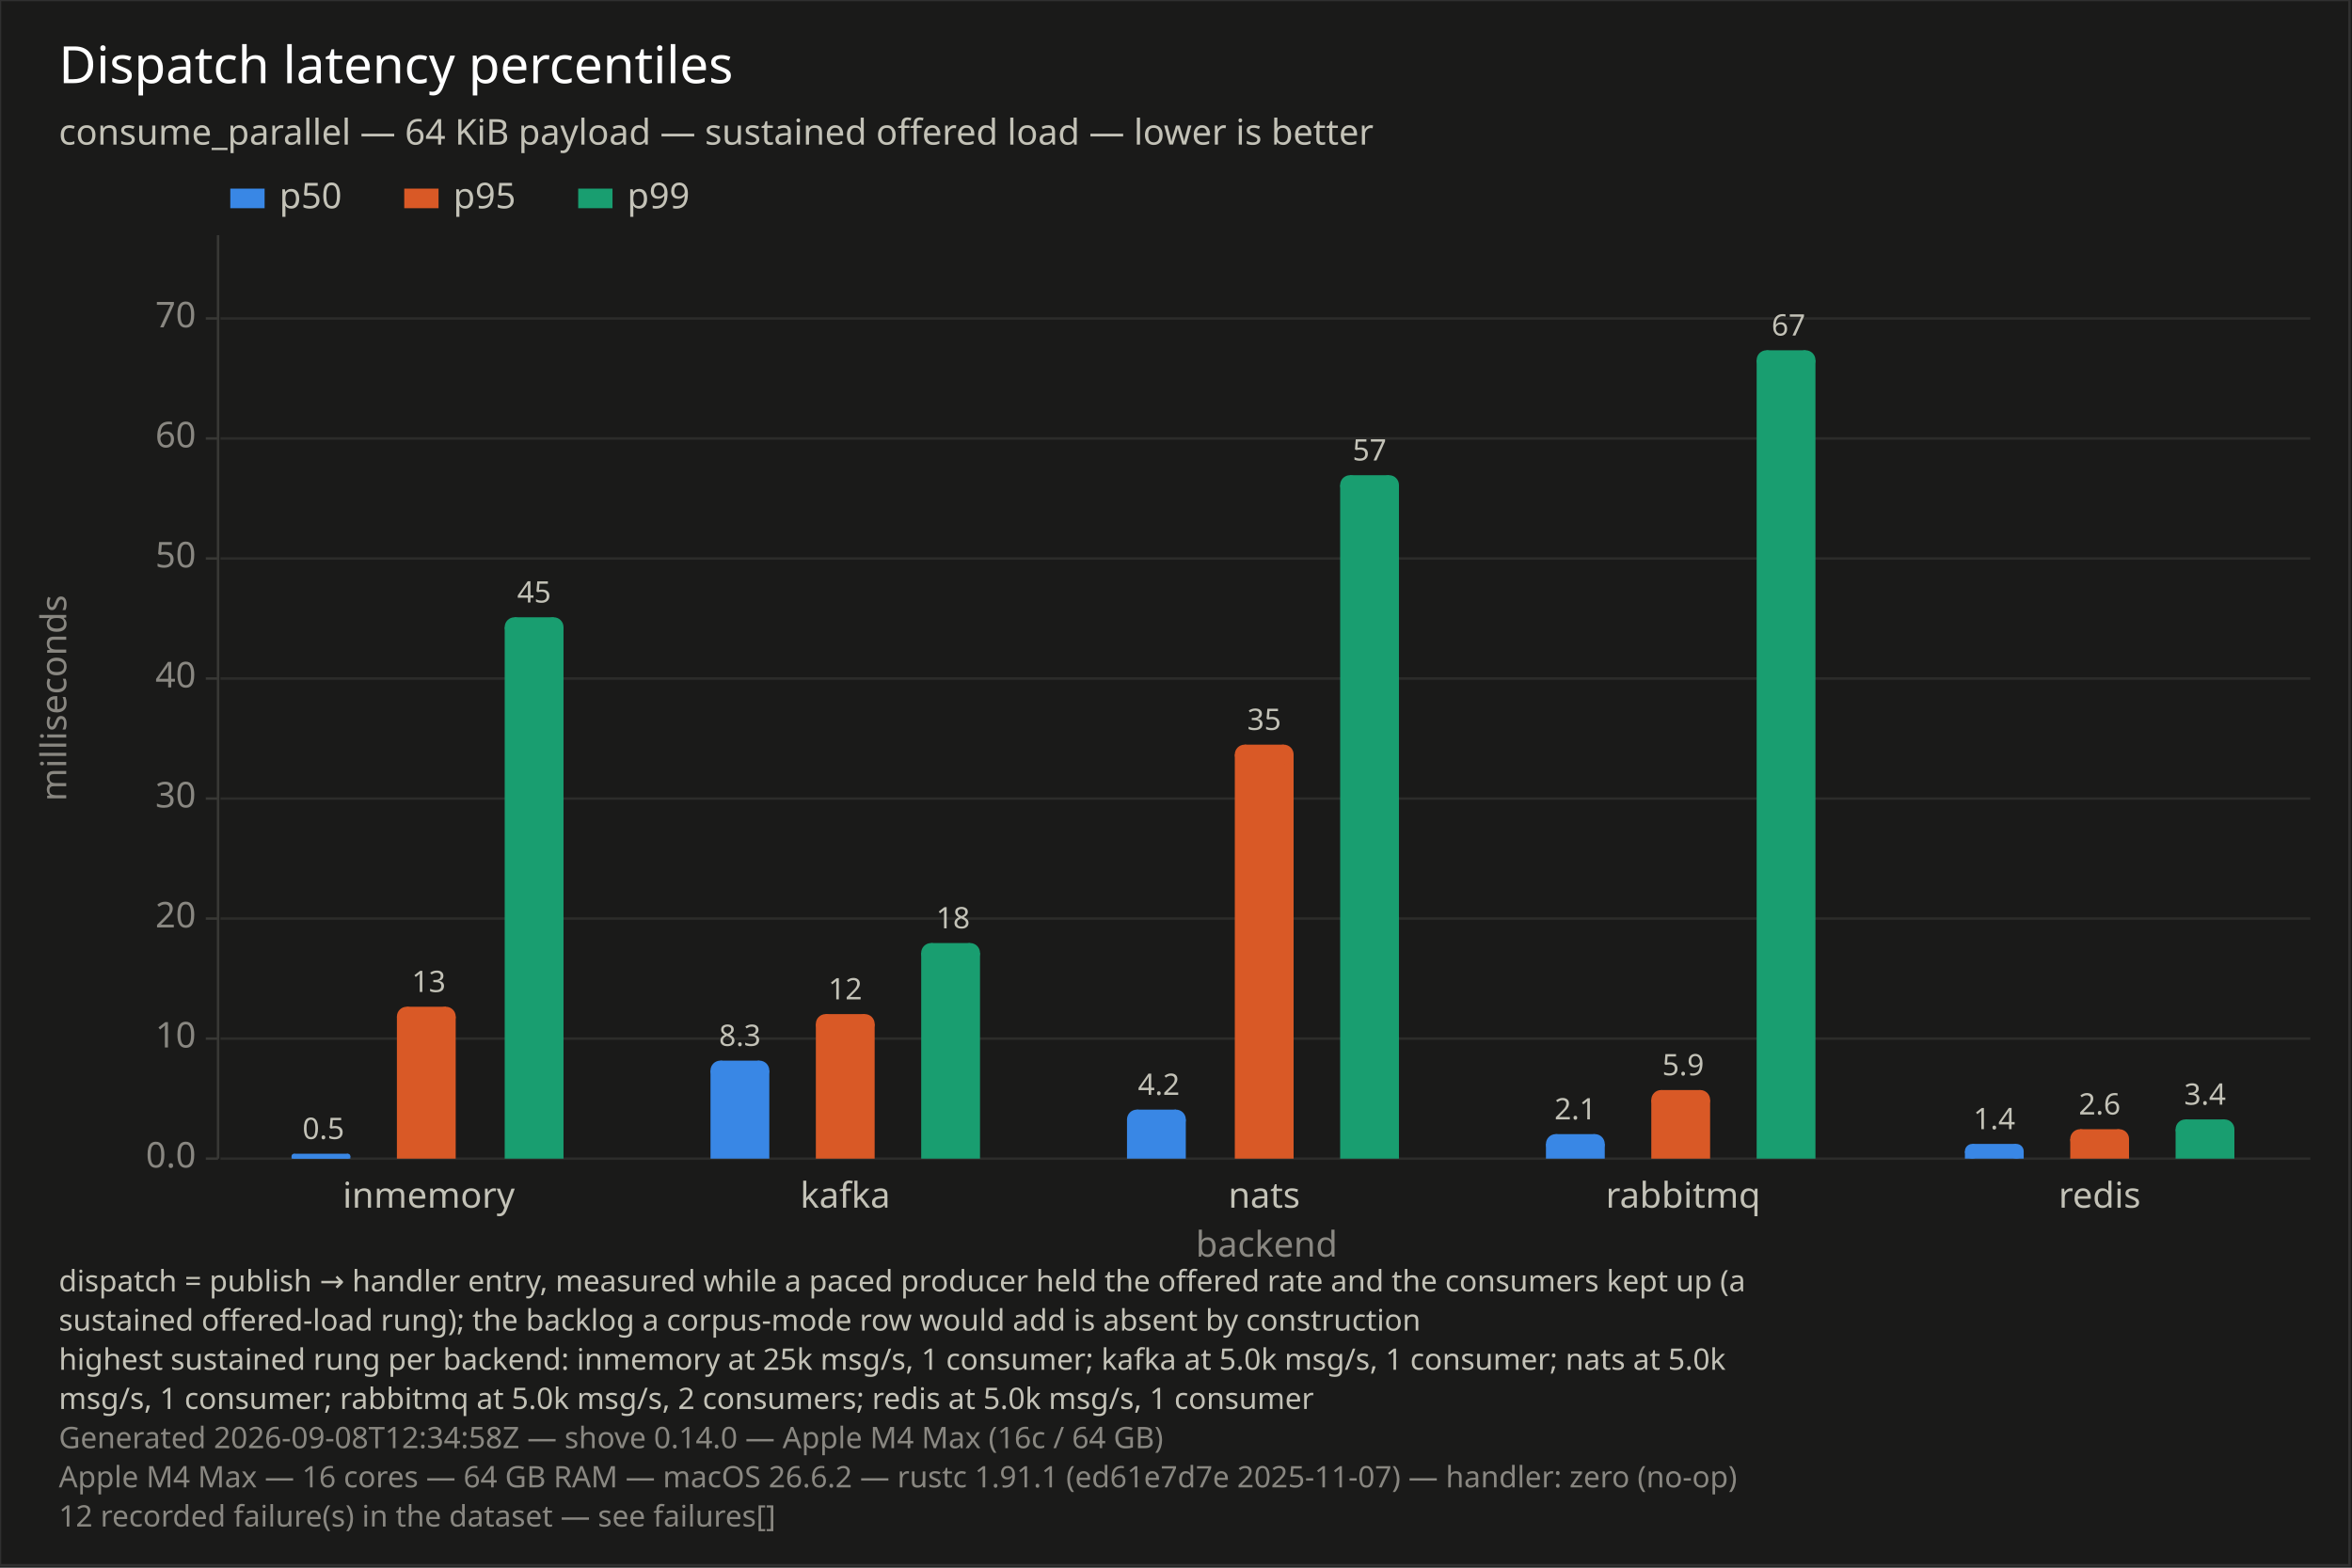
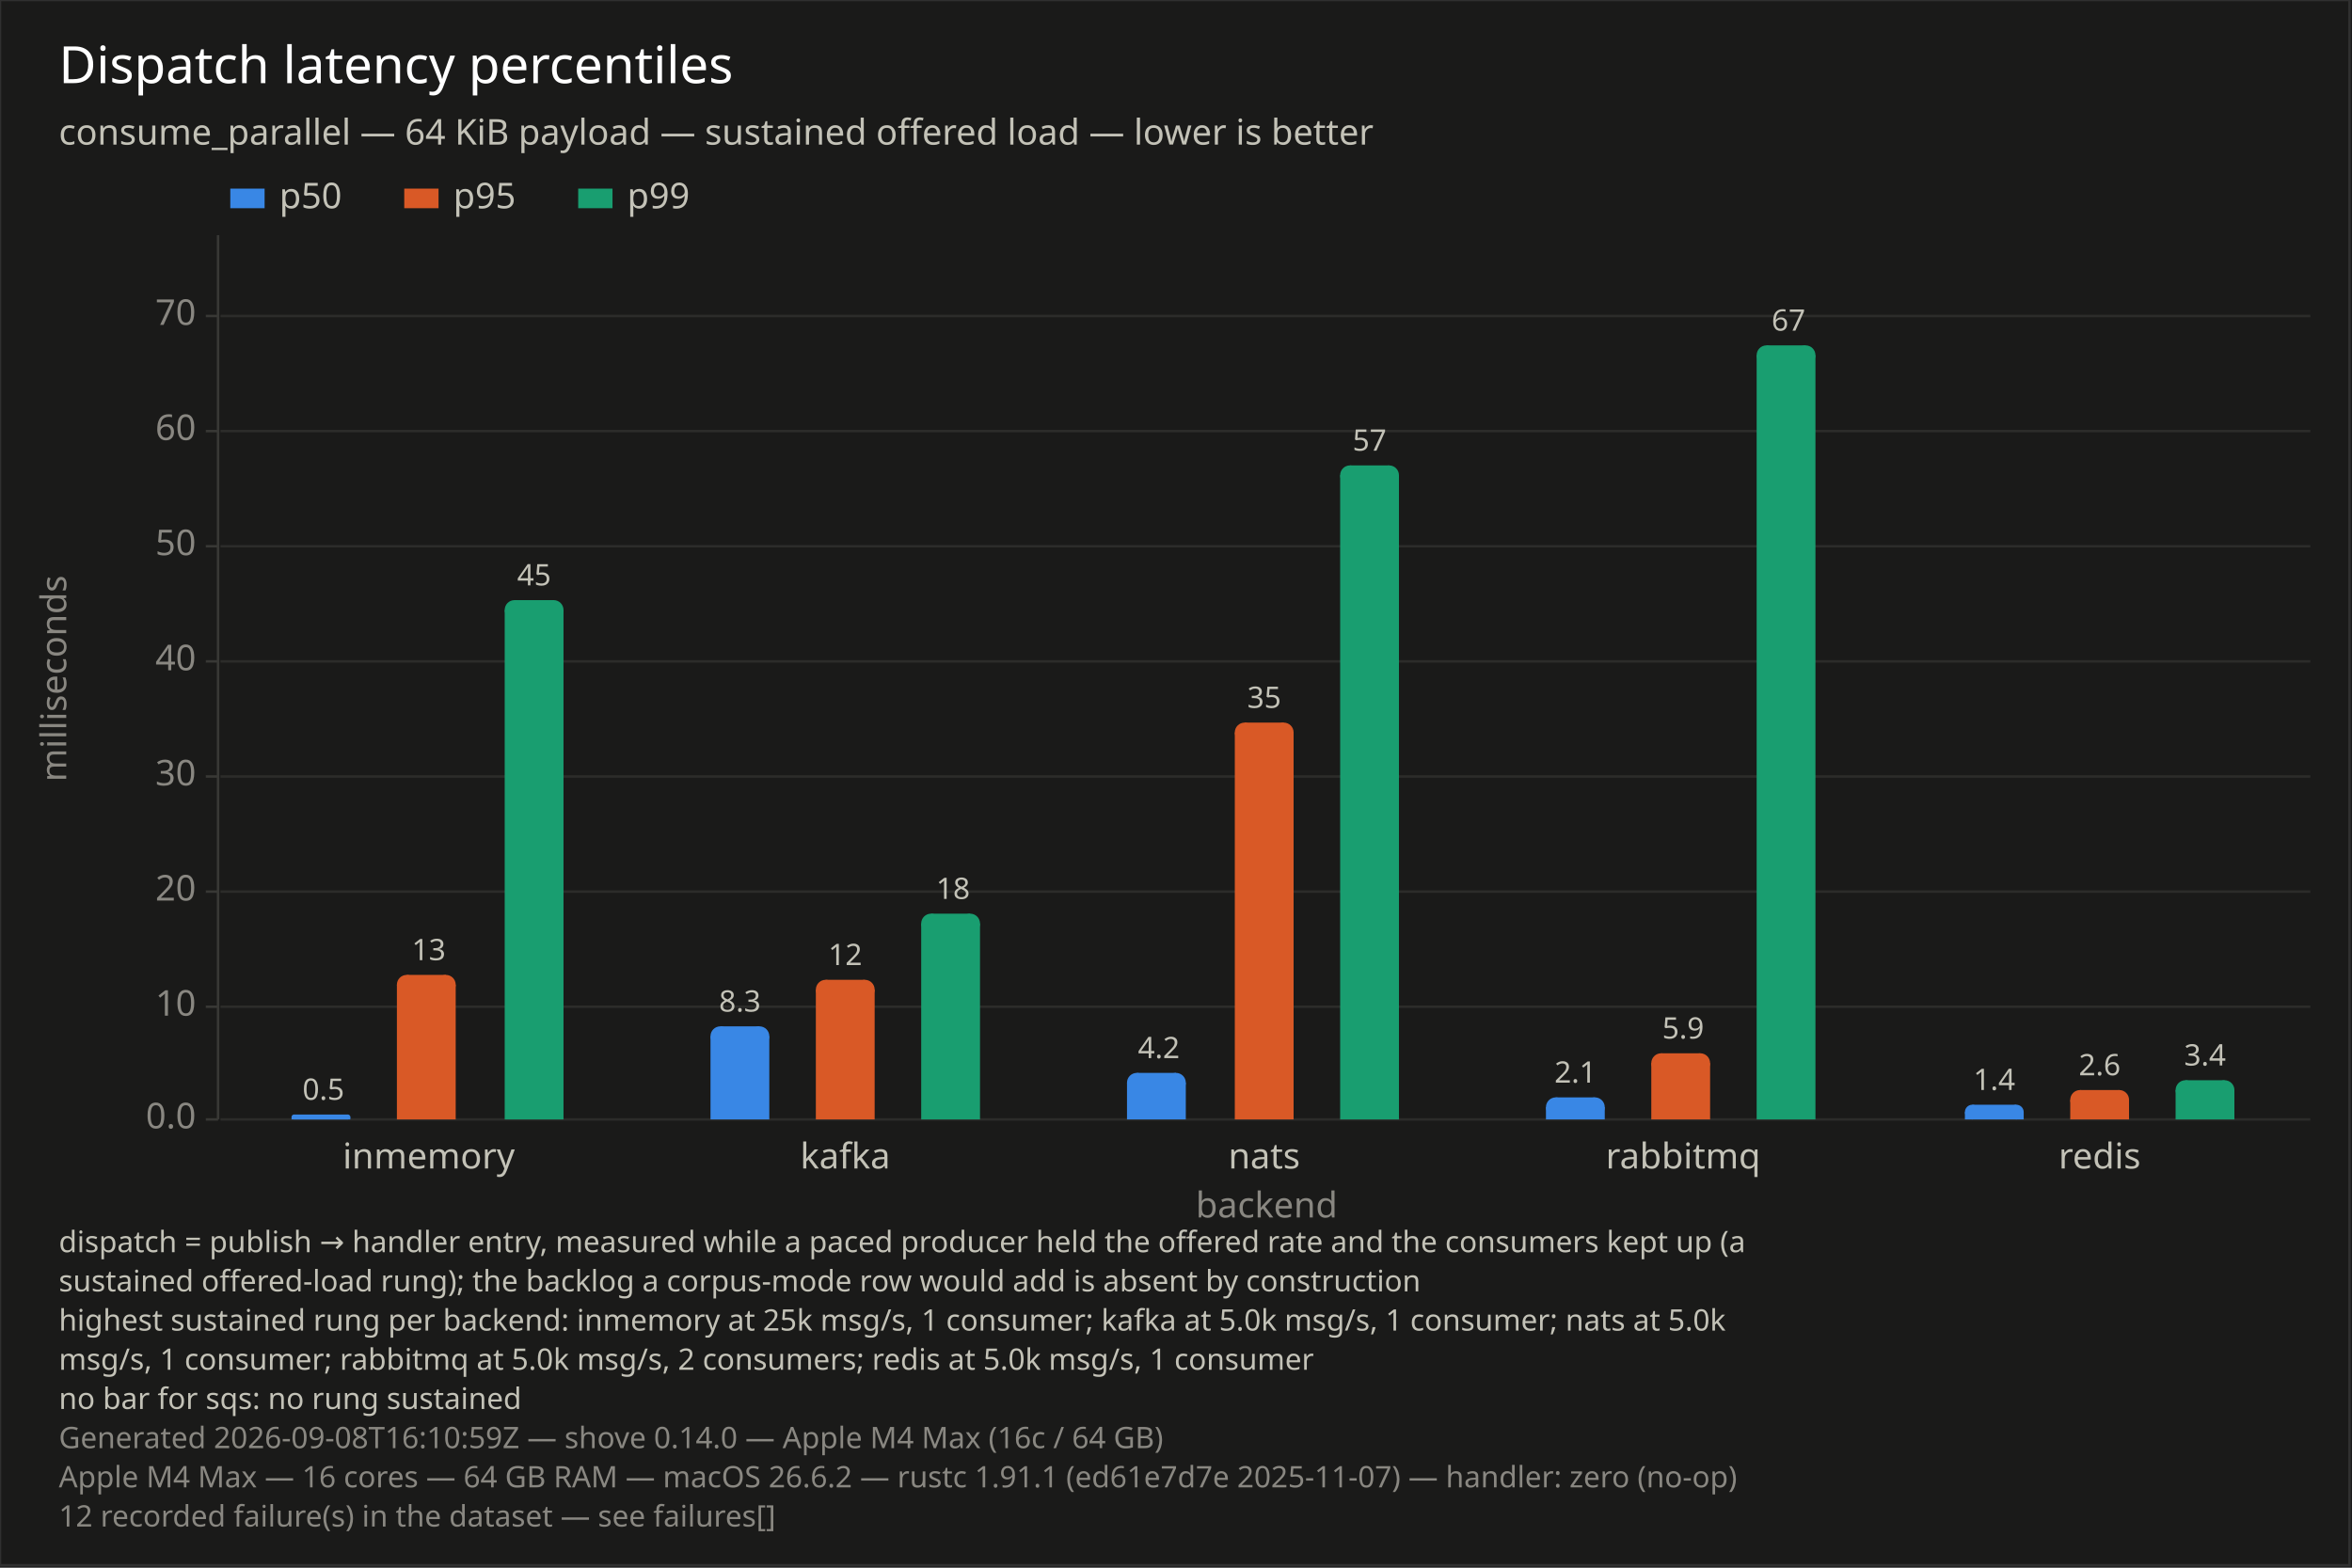
<svg xmlns="http://www.w3.org/2000/svg" width="960" height="640" viewBox="0 0 960 640">
  <rect x="0" y="0" width="960" height="640" opacity="1" fill="#1A1A19" stroke="none" />
  <rect x="0" y="0" width="959" height="639" opacity="0.1" fill="none" stroke="#FFFFFF" />
  <text x="24" y="18" dy="0.76em" text-anchor="start" font-family="sans-serif" font-size="20.968" opacity="1" fill="#FFFFFF">
Dispatch latency percentiles
</text>
  <text x="24" y="48" dy="0.76em" text-anchor="start" font-family="sans-serif" font-size="14.516" opacity="1" fill="#C3C2B7">
consume_parallel — 64 KiB payload — sustained offered load — lower is better
</text>
+   <text x="24" y="502" dy="0.76em" text-anchor="start" font-family="sans-serif" font-size="12.097" opacity="1" fill="#C3C2B7">
+ dispatch = publish → handler entry, measured while a paced producer held the offered rate and the consumers kept up (a
+ </text>
  <text x="24" y="518" dy="0.76em" text-anchor="start" font-family="sans-serif" font-size="12.097" opacity="1" fill="#C3C2B7">
- dispatch = publish → handler entry, measured while a paced producer held the offered rate and the consumers kept up (a
+ sustained offered-load rung); the backlog a corpus-mode row would add is absent by construction
</text>
  <text x="24" y="534" dy="0.76em" text-anchor="start" font-family="sans-serif" font-size="12.097" opacity="1" fill="#C3C2B7">
- sustained offered-load rung); the backlog a corpus-mode row would add is absent by construction
+ highest sustained rung per backend: inmemory at 25k msg/s, 1 consumer; kafka at 5.0k msg/s, 1 consumer; nats at 5.0k
</text>
  <text x="24" y="550" dy="0.76em" text-anchor="start" font-family="sans-serif" font-size="12.097" opacity="1" fill="#C3C2B7">
- highest sustained rung per backend: inmemory at 25k msg/s, 1 consumer; kafka at 5.0k msg/s, 1 consumer; nats at 5.0k
+ msg/s, 1 consumer; rabbitmq at 5.0k msg/s, 2 consumers; redis at 5.0k msg/s, 1 consumer
</text>
  <text x="24" y="566" dy="0.76em" text-anchor="start" font-family="sans-serif" font-size="12.097" opacity="1" fill="#C3C2B7">
- msg/s, 1 consumer; rabbitmq at 5.0k msg/s, 2 consumers; redis at 5.0k msg/s, 1 consumer
+ no bar for sqs: no rung sustained
</text>
  <text x="24" y="582" dy="0.76em" text-anchor="start" font-family="sans-serif" font-size="12.097" opacity="1" fill="#898781">
- Generated 2026-09-08T12:34:58Z — shove 0.14.0 — Apple M4 Max (16c / 64 GB)
+ Generated 2026-09-08T16:10:59Z — shove 0.14.0 — Apple M4 Max (16c / 64 GB)
</text>
  <text x="24" y="598" dy="0.76em" text-anchor="start" font-family="sans-serif" font-size="12.097" opacity="1" fill="#898781">
Apple M4 Max — 16 cores — 64 GB RAM — macOS 26.6.2 — rustc 1.91.1 (ed61e7d7e 2025-11-07) — handler: zero (no-op)
</text>
  <text x="24" y="614" dy="0.76em" text-anchor="start" font-family="sans-serif" font-size="12.097" opacity="1" fill="#898781">
12 recorded failure(s) in the dataset — see failures[]
</text>
-   <text x="16" y="285" dy="0.76em" text-anchor="middle" font-family="sans-serif" font-size="14.516" opacity="1" fill="#898781" transform="rotate(270, 16, 285)">
+   <text x="16" y="277" dy="0.76em" text-anchor="middle" font-family="sans-serif" font-size="14.516" opacity="1" fill="#898781" transform="rotate(270, 16, 277)">
milliseconds
</text>
-   <line opacity="1" stroke="#2C2C2A" stroke-width="1" x1="90" y1="473" x2="943" y2="473" />
-   <line opacity="1" stroke="#2C2C2A" stroke-width="1" x1="90" y1="424" x2="943" y2="424" />
-   <line opacity="1" stroke="#2C2C2A" stroke-width="1" x1="90" y1="375" x2="943" y2="375" />
-   <line opacity="1" stroke="#2C2C2A" stroke-width="1" x1="90" y1="326" x2="943" y2="326" />
-   <line opacity="1" stroke="#2C2C2A" stroke-width="1" x1="90" y1="277" x2="943" y2="277" />
-   <line opacity="1" stroke="#2C2C2A" stroke-width="1" x1="90" y1="228" x2="943" y2="228" />
-   <line opacity="1" stroke="#2C2C2A" stroke-width="1" x1="90" y1="179" x2="943" y2="179" />
-   <line opacity="1" stroke="#2C2C2A" stroke-width="1" x1="90" y1="130" x2="943" y2="130" />
-   <polyline fill="none" opacity="1" stroke="#383835" stroke-width="1" points="89,96 89,473 " />
-   <text x="80" y="473" dy="0.5ex" text-anchor="end" font-family="sans-serif" font-size="14.516" opacity="1" fill="#898781">
+   <line opacity="1" stroke="#2C2C2A" stroke-width="1" x1="90" y1="457" x2="943" y2="457" />
+   <line opacity="1" stroke="#2C2C2A" stroke-width="1" x1="90" y1="411" x2="943" y2="411" />
+   <line opacity="1" stroke="#2C2C2A" stroke-width="1" x1="90" y1="364" x2="943" y2="364" />
+   <line opacity="1" stroke="#2C2C2A" stroke-width="1" x1="90" y1="317" x2="943" y2="317" />
+   <line opacity="1" stroke="#2C2C2A" stroke-width="1" x1="90" y1="270" x2="943" y2="270" />
+   <line opacity="1" stroke="#2C2C2A" stroke-width="1" x1="90" y1="223" x2="943" y2="223" />
+   <line opacity="1" stroke="#2C2C2A" stroke-width="1" x1="90" y1="176" x2="943" y2="176" />
+   <line opacity="1" stroke="#2C2C2A" stroke-width="1" x1="90" y1="129" x2="943" y2="129" />
+   <polyline fill="none" opacity="1" stroke="#383835" stroke-width="1" points="89,96 89,457 " />
+   <text x="80" y="457" dy="0.5ex" text-anchor="end" font-family="sans-serif" font-size="14.516" opacity="1" fill="#898781">
0.0
</text>
-   <polyline fill="none" opacity="1" stroke="#383835" stroke-width="1" points="84,473 89,473 " />
-   <text x="80" y="424" dy="0.5ex" text-anchor="end" font-family="sans-serif" font-size="14.516" opacity="1" fill="#898781">
+   <polyline fill="none" opacity="1" stroke="#383835" stroke-width="1" points="84,457 89,457 " />
+   <text x="80" y="411" dy="0.5ex" text-anchor="end" font-family="sans-serif" font-size="14.516" opacity="1" fill="#898781">
10
</text>
-   <polyline fill="none" opacity="1" stroke="#383835" stroke-width="1" points="84,424 89,424 " />
-   <text x="80" y="375" dy="0.5ex" text-anchor="end" font-family="sans-serif" font-size="14.516" opacity="1" fill="#898781">
+   <polyline fill="none" opacity="1" stroke="#383835" stroke-width="1" points="84,411 89,411 " />
+   <text x="80" y="364" dy="0.5ex" text-anchor="end" font-family="sans-serif" font-size="14.516" opacity="1" fill="#898781">
20
</text>
-   <polyline fill="none" opacity="1" stroke="#383835" stroke-width="1" points="84,375 89,375 " />
-   <text x="80" y="326" dy="0.5ex" text-anchor="end" font-family="sans-serif" font-size="14.516" opacity="1" fill="#898781">
+   <polyline fill="none" opacity="1" stroke="#383835" stroke-width="1" points="84,364 89,364 " />
+   <text x="80" y="317" dy="0.5ex" text-anchor="end" font-family="sans-serif" font-size="14.516" opacity="1" fill="#898781">
30
</text>
-   <polyline fill="none" opacity="1" stroke="#383835" stroke-width="1" points="84,326 89,326 " />
-   <text x="80" y="277" dy="0.5ex" text-anchor="end" font-family="sans-serif" font-size="14.516" opacity="1" fill="#898781">
+   <polyline fill="none" opacity="1" stroke="#383835" stroke-width="1" points="84,317 89,317 " />
+   <text x="80" y="270" dy="0.5ex" text-anchor="end" font-family="sans-serif" font-size="14.516" opacity="1" fill="#898781">
40
</text>
-   <polyline fill="none" opacity="1" stroke="#383835" stroke-width="1" points="84,277 89,277 " />
-   <text x="80" y="228" dy="0.5ex" text-anchor="end" font-family="sans-serif" font-size="14.516" opacity="1" fill="#898781">
+   <polyline fill="none" opacity="1" stroke="#383835" stroke-width="1" points="84,270 89,270 " />
+   <text x="80" y="223" dy="0.5ex" text-anchor="end" font-family="sans-serif" font-size="14.516" opacity="1" fill="#898781">
50
</text>
-   <polyline fill="none" opacity="1" stroke="#383835" stroke-width="1" points="84,228 89,228 " />
-   <text x="80" y="179" dy="0.5ex" text-anchor="end" font-family="sans-serif" font-size="14.516" opacity="1" fill="#898781">
+   <polyline fill="none" opacity="1" stroke="#383835" stroke-width="1" points="84,223 89,223 " />
+   <text x="80" y="176" dy="0.5ex" text-anchor="end" font-family="sans-serif" font-size="14.516" opacity="1" fill="#898781">
60
</text>
-   <polyline fill="none" opacity="1" stroke="#383835" stroke-width="1" points="84,179 89,179 " />
-   <text x="80" y="130" dy="0.5ex" text-anchor="end" font-family="sans-serif" font-size="14.516" opacity="1" fill="#898781">
+   <polyline fill="none" opacity="1" stroke="#383835" stroke-width="1" points="84,176 89,176 " />
+   <text x="80" y="129" dy="0.5ex" text-anchor="end" font-family="sans-serif" font-size="14.516" opacity="1" fill="#898781">
70
</text>
-   <polyline fill="none" opacity="1" stroke="#383835" stroke-width="1" points="84,130 89,130 " />
-   <rect x="119" y="472" width="24" height="1" opacity="1" fill="#3987E5" stroke="none" />
-   <rect x="120" y="471" width="22" height="2" opacity="1" fill="#3987E5" stroke="none" />
-   <circle cx="120" cy="472" r="1" opacity="1" fill="#3987E5" stroke="none" stroke-width="0" />
-   <circle cx="142" cy="472" r="1" opacity="1" fill="#3987E5" stroke="none" stroke-width="0" />
-   <text x="132" y="468" dy="-0.5ex" text-anchor="middle" font-family="sans-serif" font-size="12.097" opacity="1" fill="#C3C2B7">
+   <polyline fill="none" opacity="1" stroke="#383835" stroke-width="1" points="84,129 89,129 " />
+   <rect x="119" y="456" width="24" height="1" opacity="1" fill="#3987E5" stroke="none" />
+   <rect x="120" y="455" width="22" height="2" opacity="1" fill="#3987E5" stroke="none" />
+   <circle cx="120" cy="456" r="1" opacity="1" fill="#3987E5" stroke="none" stroke-width="0" />
+   <circle cx="142" cy="456" r="1" opacity="1" fill="#3987E5" stroke="none" stroke-width="0" />
+   <text x="132" y="452" dy="-0.5ex" text-anchor="middle" font-family="sans-serif" font-size="12.097" opacity="1" fill="#C3C2B7">
0.5
</text>
-   <rect x="162" y="415" width="24" height="58" opacity="1" fill="#D95926" stroke="none" />
-   <rect x="166" y="411" width="16" height="5" opacity="1" fill="#D95926" stroke="none" />
-   <circle cx="166" cy="415" r="4" opacity="1" fill="#D95926" stroke="none" stroke-width="0" />
-   <circle cx="182" cy="415" r="4" opacity="1" fill="#D95926" stroke="none" stroke-width="0" />
-   <text x="175" y="408" dy="-0.5ex" text-anchor="middle" font-family="sans-serif" font-size="12.097" opacity="1" fill="#C3C2B7">
+   <rect x="162" y="402" width="24" height="55" opacity="1" fill="#D95926" stroke="none" />
+   <rect x="166" y="398" width="16" height="5" opacity="1" fill="#D95926" stroke="none" />
+   <circle cx="166" cy="402" r="4" opacity="1" fill="#D95926" stroke="none" stroke-width="0" />
+   <circle cx="182" cy="402" r="4" opacity="1" fill="#D95926" stroke="none" stroke-width="0" />
+   <text x="175" y="395" dy="-0.5ex" text-anchor="middle" font-family="sans-serif" font-size="12.097" opacity="1" fill="#C3C2B7">
13
</text>
-   <rect x="206" y="256" width="24" height="217" opacity="1" fill="#199E70" stroke="none" />
-   <rect x="210" y="252" width="16" height="5" opacity="1" fill="#199E70" stroke="none" />
-   <circle cx="210" cy="256" r="4" opacity="1" fill="#199E70" stroke="none" stroke-width="0" />
-   <circle cx="226" cy="256" r="4" opacity="1" fill="#199E70" stroke="none" stroke-width="0" />
-   <text x="218" y="249" dy="-0.5ex" text-anchor="middle" font-family="sans-serif" font-size="12.097" opacity="1" fill="#C3C2B7">
+   <rect x="206" y="249" width="24" height="208" opacity="1" fill="#199E70" stroke="none" />
+   <rect x="210" y="245" width="16" height="5" opacity="1" fill="#199E70" stroke="none" />
+   <circle cx="210" cy="249" r="4" opacity="1" fill="#199E70" stroke="none" stroke-width="0" />
+   <circle cx="226" cy="249" r="4" opacity="1" fill="#199E70" stroke="none" stroke-width="0" />
+   <text x="218" y="242" dy="-0.5ex" text-anchor="middle" font-family="sans-serif" font-size="12.097" opacity="1" fill="#C3C2B7">
45
</text>
-   <rect x="290" y="437" width="24" height="36" opacity="1" fill="#3987E5" stroke="none" />
-   <rect x="294" y="433" width="16" height="5" opacity="1" fill="#3987E5" stroke="none" />
-   <circle cx="294" cy="437" r="4" opacity="1" fill="#3987E5" stroke="none" stroke-width="0" />
-   <circle cx="310" cy="437" r="4" opacity="1" fill="#3987E5" stroke="none" stroke-width="0" />
-   <text x="302" y="430" dy="-0.5ex" text-anchor="middle" font-family="sans-serif" font-size="12.097" opacity="1" fill="#C3C2B7">
+   <rect x="290" y="423" width="24" height="34" opacity="1" fill="#3987E5" stroke="none" />
+   <rect x="294" y="419" width="16" height="5" opacity="1" fill="#3987E5" stroke="none" />
+   <circle cx="294" cy="423" r="4" opacity="1" fill="#3987E5" stroke="none" stroke-width="0" />
+   <circle cx="310" cy="423" r="4" opacity="1" fill="#3987E5" stroke="none" stroke-width="0" />
+   <text x="302" y="416" dy="-0.5ex" text-anchor="middle" font-family="sans-serif" font-size="12.097" opacity="1" fill="#C3C2B7">
8.3
</text>
-   <rect x="333" y="418" width="24" height="55" opacity="1" fill="#D95926" stroke="none" />
-   <rect x="337" y="414" width="16" height="5" opacity="1" fill="#D95926" stroke="none" />
-   <circle cx="337" cy="418" r="4" opacity="1" fill="#D95926" stroke="none" stroke-width="0" />
-   <circle cx="353" cy="418" r="4" opacity="1" fill="#D95926" stroke="none" stroke-width="0" />
-   <text x="345" y="411" dy="-0.5ex" text-anchor="middle" font-family="sans-serif" font-size="12.097" opacity="1" fill="#C3C2B7">
+   <rect x="333" y="404" width="24" height="53" opacity="1" fill="#D95926" stroke="none" />
+   <rect x="337" y="400" width="16" height="5" opacity="1" fill="#D95926" stroke="none" />
+   <circle cx="337" cy="404" r="4" opacity="1" fill="#D95926" stroke="none" stroke-width="0" />
+   <circle cx="353" cy="404" r="4" opacity="1" fill="#D95926" stroke="none" stroke-width="0" />
+   <text x="345" y="397" dy="-0.5ex" text-anchor="middle" font-family="sans-serif" font-size="12.097" opacity="1" fill="#C3C2B7">
12
</text>
-   <rect x="376" y="389" width="24" height="84" opacity="1" fill="#199E70" stroke="none" />
-   <rect x="380" y="385" width="16" height="5" opacity="1" fill="#199E70" stroke="none" />
-   <circle cx="380" cy="389" r="4" opacity="1" fill="#199E70" stroke="none" stroke-width="0" />
-   <circle cx="396" cy="389" r="4" opacity="1" fill="#199E70" stroke="none" stroke-width="0" />
-   <text x="389" y="382" dy="-0.5ex" text-anchor="middle" font-family="sans-serif" font-size="12.097" opacity="1" fill="#C3C2B7">
+   <rect x="376" y="377" width="24" height="80" opacity="1" fill="#199E70" stroke="none" />
+   <rect x="380" y="373" width="16" height="5" opacity="1" fill="#199E70" stroke="none" />
+   <circle cx="380" cy="377" r="4" opacity="1" fill="#199E70" stroke="none" stroke-width="0" />
+   <circle cx="396" cy="377" r="4" opacity="1" fill="#199E70" stroke="none" stroke-width="0" />
+   <text x="389" y="370" dy="-0.5ex" text-anchor="middle" font-family="sans-serif" font-size="12.097" opacity="1" fill="#C3C2B7">
18
</text>
-   <rect x="460" y="457" width="24" height="16" opacity="1" fill="#3987E5" stroke="none" />
-   <rect x="464" y="453" width="16" height="5" opacity="1" fill="#3987E5" stroke="none" />
-   <circle cx="464" cy="457" r="4" opacity="1" fill="#3987E5" stroke="none" stroke-width="0" />
-   <circle cx="480" cy="457" r="4" opacity="1" fill="#3987E5" stroke="none" stroke-width="0" />
-   <text x="473" y="450" dy="-0.5ex" text-anchor="middle" font-family="sans-serif" font-size="12.097" opacity="1" fill="#C3C2B7">
+   <rect x="460" y="442" width="24" height="15" opacity="1" fill="#3987E5" stroke="none" />
+   <rect x="464" y="438" width="16" height="5" opacity="1" fill="#3987E5" stroke="none" />
+   <circle cx="464" cy="442" r="4" opacity="1" fill="#3987E5" stroke="none" stroke-width="0" />
+   <circle cx="480" cy="442" r="4" opacity="1" fill="#3987E5" stroke="none" stroke-width="0" />
+   <text x="473" y="435" dy="-0.5ex" text-anchor="middle" font-family="sans-serif" font-size="12.097" opacity="1" fill="#C3C2B7">
4.2
</text>
-   <rect x="504" y="308" width="24" height="165" opacity="1" fill="#D95926" stroke="none" />
-   <rect x="508" y="304" width="16" height="5" opacity="1" fill="#D95926" stroke="none" />
-   <circle cx="508" cy="308" r="4" opacity="1" fill="#D95926" stroke="none" stroke-width="0" />
-   <circle cx="524" cy="308" r="4" opacity="1" fill="#D95926" stroke="none" stroke-width="0" />
-   <text x="516" y="301" dy="-0.5ex" text-anchor="middle" font-family="sans-serif" font-size="12.097" opacity="1" fill="#C3C2B7">
+   <rect x="504" y="299" width="24" height="158" opacity="1" fill="#D95926" stroke="none" />
+   <rect x="508" y="295" width="16" height="5" opacity="1" fill="#D95926" stroke="none" />
+   <circle cx="508" cy="299" r="4" opacity="1" fill="#D95926" stroke="none" stroke-width="0" />
+   <circle cx="524" cy="299" r="4" opacity="1" fill="#D95926" stroke="none" stroke-width="0" />
+   <text x="516" y="292" dy="-0.5ex" text-anchor="middle" font-family="sans-serif" font-size="12.097" opacity="1" fill="#C3C2B7">
35
</text>
-   <rect x="547" y="198" width="24" height="275" opacity="1" fill="#199E70" stroke="none" />
-   <rect x="551" y="194" width="16" height="5" opacity="1" fill="#199E70" stroke="none" />
-   <circle cx="551" cy="198" r="4" opacity="1" fill="#199E70" stroke="none" stroke-width="0" />
-   <circle cx="567" cy="198" r="4" opacity="1" fill="#199E70" stroke="none" stroke-width="0" />
-   <text x="559" y="191" dy="-0.5ex" text-anchor="middle" font-family="sans-serif" font-size="12.097" opacity="1" fill="#C3C2B7">
+   <rect x="547" y="194" width="24" height="263" opacity="1" fill="#199E70" stroke="none" />
+   <rect x="551" y="190" width="16" height="5" opacity="1" fill="#199E70" stroke="none" />
+   <circle cx="551" cy="194" r="4" opacity="1" fill="#199E70" stroke="none" stroke-width="0" />
+   <circle cx="567" cy="194" r="4" opacity="1" fill="#199E70" stroke="none" stroke-width="0" />
+   <text x="559" y="187" dy="-0.5ex" text-anchor="middle" font-family="sans-serif" font-size="12.097" opacity="1" fill="#C3C2B7">
57
</text>
-   <rect x="631" y="467" width="24" height="6" opacity="1" fill="#3987E5" stroke="none" />
-   <rect x="635" y="463" width="16" height="5" opacity="1" fill="#3987E5" stroke="none" />
-   <circle cx="635" cy="467" r="4" opacity="1" fill="#3987E5" stroke="none" stroke-width="0" />
-   <circle cx="651" cy="467" r="4" opacity="1" fill="#3987E5" stroke="none" stroke-width="0" />
-   <text x="643" y="460" dy="-0.5ex" text-anchor="middle" font-family="sans-serif" font-size="12.097" opacity="1" fill="#C3C2B7">
+   <rect x="631" y="452" width="24" height="5" opacity="1" fill="#3987E5" stroke="none" />
+   <rect x="635" y="448" width="16" height="5" opacity="1" fill="#3987E5" stroke="none" />
+   <circle cx="635" cy="452" r="4" opacity="1" fill="#3987E5" stroke="none" stroke-width="0" />
+   <circle cx="651" cy="452" r="4" opacity="1" fill="#3987E5" stroke="none" stroke-width="0" />
+   <text x="643" y="445" dy="-0.5ex" text-anchor="middle" font-family="sans-serif" font-size="12.097" opacity="1" fill="#C3C2B7">
2.1
</text>
-   <rect x="674" y="449" width="24" height="24" opacity="1" fill="#D95926" stroke="none" />
-   <rect x="678" y="445" width="16" height="5" opacity="1" fill="#D95926" stroke="none" />
-   <circle cx="678" cy="449" r="4" opacity="1" fill="#D95926" stroke="none" stroke-width="0" />
-   <circle cx="694" cy="449" r="4" opacity="1" fill="#D95926" stroke="none" stroke-width="0" />
-   <text x="687" y="442" dy="-0.5ex" text-anchor="middle" font-family="sans-serif" font-size="12.097" opacity="1" fill="#C3C2B7">
+   <rect x="674" y="434" width="24" height="23" opacity="1" fill="#D95926" stroke="none" />
+   <rect x="678" y="430" width="16" height="5" opacity="1" fill="#D95926" stroke="none" />
+   <circle cx="678" cy="434" r="4" opacity="1" fill="#D95926" stroke="none" stroke-width="0" />
+   <circle cx="694" cy="434" r="4" opacity="1" fill="#D95926" stroke="none" stroke-width="0" />
+   <text x="687" y="427" dy="-0.5ex" text-anchor="middle" font-family="sans-serif" font-size="12.097" opacity="1" fill="#C3C2B7">
5.9
</text>
-   <rect x="717" y="147" width="24" height="326" opacity="1" fill="#199E70" stroke="none" />
-   <rect x="721" y="143" width="16" height="5" opacity="1" fill="#199E70" stroke="none" />
-   <circle cx="721" cy="147" r="4" opacity="1" fill="#199E70" stroke="none" stroke-width="0" />
-   <circle cx="737" cy="147" r="4" opacity="1" fill="#199E70" stroke="none" stroke-width="0" />
-   <text x="730" y="140" dy="-0.5ex" text-anchor="middle" font-family="sans-serif" font-size="12.097" opacity="1" fill="#C3C2B7">
+   <rect x="717" y="145" width="24" height="312" opacity="1" fill="#199E70" stroke="none" />
+   <rect x="721" y="141" width="16" height="5" opacity="1" fill="#199E70" stroke="none" />
+   <circle cx="721" cy="145" r="4" opacity="1" fill="#199E70" stroke="none" stroke-width="0" />
+   <circle cx="737" cy="145" r="4" opacity="1" fill="#199E70" stroke="none" stroke-width="0" />
+   <text x="730" y="138" dy="-0.5ex" text-anchor="middle" font-family="sans-serif" font-size="12.097" opacity="1" fill="#C3C2B7">
67
</text>
-   <rect x="802" y="470" width="24" height="3" opacity="1" fill="#3987E5" stroke="none" />
-   <rect x="805" y="467" width="18" height="4" opacity="1" fill="#3987E5" stroke="none" />
-   <circle cx="805" cy="470" r="3" opacity="1" fill="#3987E5" stroke="none" stroke-width="0" />
-   <circle cx="823" cy="470" r="3" opacity="1" fill="#3987E5" stroke="none" stroke-width="0" />
-   <text x="814" y="464" dy="-0.5ex" text-anchor="middle" font-family="sans-serif" font-size="12.097" opacity="1" fill="#C3C2B7">
+   <rect x="802" y="454" width="24" height="3" opacity="1" fill="#3987E5" stroke="none" />
+   <rect x="805" y="451" width="18" height="4" opacity="1" fill="#3987E5" stroke="none" />
+   <circle cx="805" cy="454" r="3" opacity="1" fill="#3987E5" stroke="none" stroke-width="0" />
+   <circle cx="823" cy="454" r="3" opacity="1" fill="#3987E5" stroke="none" stroke-width="0" />
+   <text x="814" y="448" dy="-0.5ex" text-anchor="middle" font-family="sans-serif" font-size="12.097" opacity="1" fill="#C3C2B7">
1.4
</text>
-   <rect x="845" y="465" width="24" height="8" opacity="1" fill="#D95926" stroke="none" />
-   <rect x="849" y="461" width="16" height="5" opacity="1" fill="#D95926" stroke="none" />
-   <circle cx="849" cy="465" r="4" opacity="1" fill="#D95926" stroke="none" stroke-width="0" />
-   <circle cx="865" cy="465" r="4" opacity="1" fill="#D95926" stroke="none" stroke-width="0" />
-   <text x="857" y="458" dy="-0.5ex" text-anchor="middle" font-family="sans-serif" font-size="12.097" opacity="1" fill="#C3C2B7">
+   <rect x="845" y="449" width="24" height="8" opacity="1" fill="#D95926" stroke="none" />
+   <rect x="849" y="445" width="16" height="5" opacity="1" fill="#D95926" stroke="none" />
+   <circle cx="849" cy="449" r="4" opacity="1" fill="#D95926" stroke="none" stroke-width="0" />
+   <circle cx="865" cy="449" r="4" opacity="1" fill="#D95926" stroke="none" stroke-width="0" />
+   <text x="857" y="442" dy="-0.5ex" text-anchor="middle" font-family="sans-serif" font-size="12.097" opacity="1" fill="#C3C2B7">
2.6
</text>
-   <rect x="888" y="461" width="24" height="12" opacity="1" fill="#199E70" stroke="none" />
-   <rect x="892" y="457" width="16" height="5" opacity="1" fill="#199E70" stroke="none" />
-   <circle cx="892" cy="461" r="4" opacity="1" fill="#199E70" stroke="none" stroke-width="0" />
-   <circle cx="908" cy="461" r="4" opacity="1" fill="#199E70" stroke="none" stroke-width="0" />
-   <text x="900" y="454" dy="-0.5ex" text-anchor="middle" font-family="sans-serif" font-size="12.097" opacity="1" fill="#C3C2B7">
+   <rect x="888" y="445" width="24" height="12" opacity="1" fill="#199E70" stroke="none" />
+   <rect x="892" y="441" width="16" height="5" opacity="1" fill="#199E70" stroke="none" />
+   <circle cx="892" cy="445" r="4" opacity="1" fill="#199E70" stroke="none" stroke-width="0" />
+   <circle cx="908" cy="445" r="4" opacity="1" fill="#199E70" stroke="none" stroke-width="0" />
+   <text x="900" y="438" dy="-0.5ex" text-anchor="middle" font-family="sans-serif" font-size="12.097" opacity="1" fill="#C3C2B7">
3.4
</text>
-   <text x="175" y="482" dy="0.76em" text-anchor="middle" font-family="sans-serif" font-size="14.516" opacity="1" fill="#C3C2B7">
+   <text x="175" y="466" dy="0.76em" text-anchor="middle" font-family="sans-serif" font-size="14.516" opacity="1" fill="#C3C2B7">
inmemory
</text>
-   <text x="345" y="482" dy="0.76em" text-anchor="middle" font-family="sans-serif" font-size="14.516" opacity="1" fill="#C3C2B7">
+   <text x="345" y="466" dy="0.76em" text-anchor="middle" font-family="sans-serif" font-size="14.516" opacity="1" fill="#C3C2B7">
kafka
</text>
-   <text x="516" y="482" dy="0.76em" text-anchor="middle" font-family="sans-serif" font-size="14.516" opacity="1" fill="#C3C2B7">
+   <text x="516" y="466" dy="0.76em" text-anchor="middle" font-family="sans-serif" font-size="14.516" opacity="1" fill="#C3C2B7">
nats
</text>
-   <text x="687" y="482" dy="0.76em" text-anchor="middle" font-family="sans-serif" font-size="14.516" opacity="1" fill="#C3C2B7">
+   <text x="687" y="466" dy="0.76em" text-anchor="middle" font-family="sans-serif" font-size="14.516" opacity="1" fill="#C3C2B7">
rabbitmq
</text>
-   <text x="857" y="482" dy="0.76em" text-anchor="middle" font-family="sans-serif" font-size="14.516" opacity="1" fill="#C3C2B7">
+   <text x="857" y="466" dy="0.76em" text-anchor="middle" font-family="sans-serif" font-size="14.516" opacity="1" fill="#C3C2B7">
redis
</text>
-   <text x="517" y="502" dy="0.76em" text-anchor="middle" font-family="sans-serif" font-size="14.516" opacity="1" fill="#898781">
+   <text x="517" y="486" dy="0.76em" text-anchor="middle" font-family="sans-serif" font-size="14.516" opacity="1" fill="#898781">
backend
</text>
  <rect x="94" y="77" width="14" height="8" opacity="1" fill="#3987E5" stroke="none" />
  <text x="114" y="74" dy="0.76em" text-anchor="start" font-family="sans-serif" font-size="14.516" opacity="1" fill="#C3C2B7">
p50
</text>
  <rect x="165" y="77" width="14" height="8" opacity="1" fill="#D95926" stroke="none" />
  <text x="185" y="74" dy="0.76em" text-anchor="start" font-family="sans-serif" font-size="14.516" opacity="1" fill="#C3C2B7">
p95
</text>
  <rect x="236" y="77" width="14" height="8" opacity="1" fill="#199E70" stroke="none" />
  <text x="256" y="74" dy="0.76em" text-anchor="start" font-family="sans-serif" font-size="14.516" opacity="1" fill="#C3C2B7">
p99
</text>
</svg>
